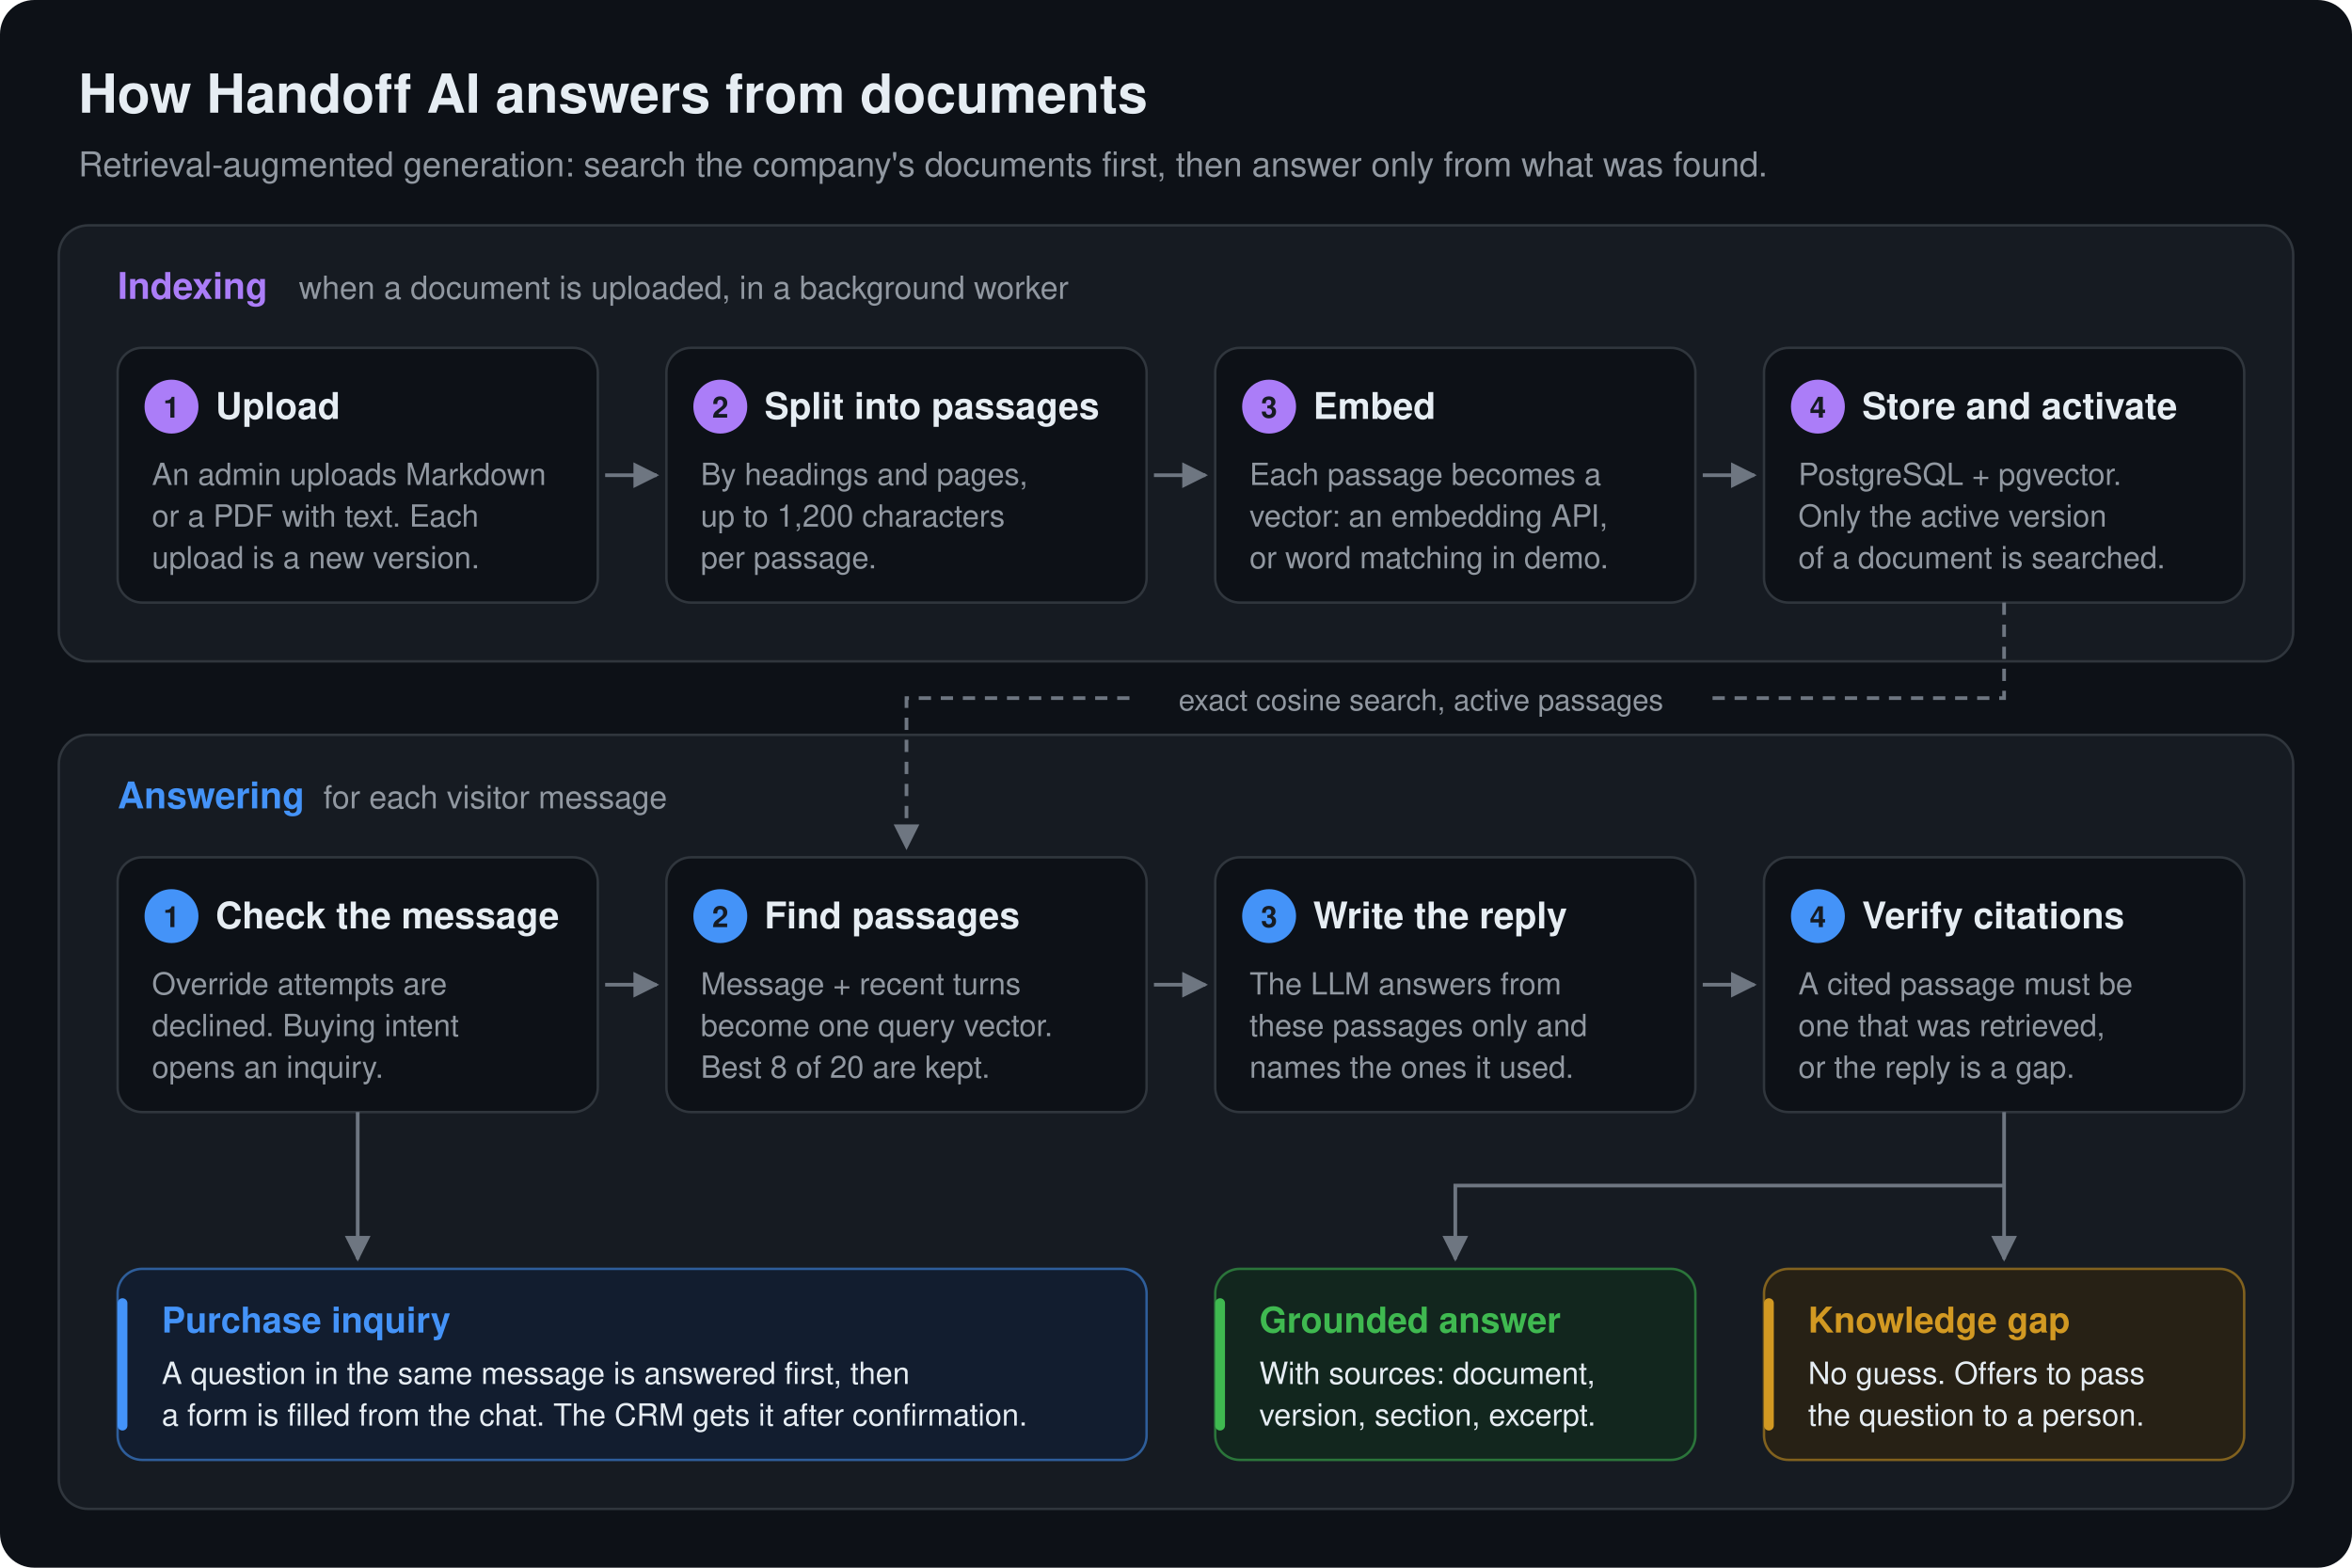
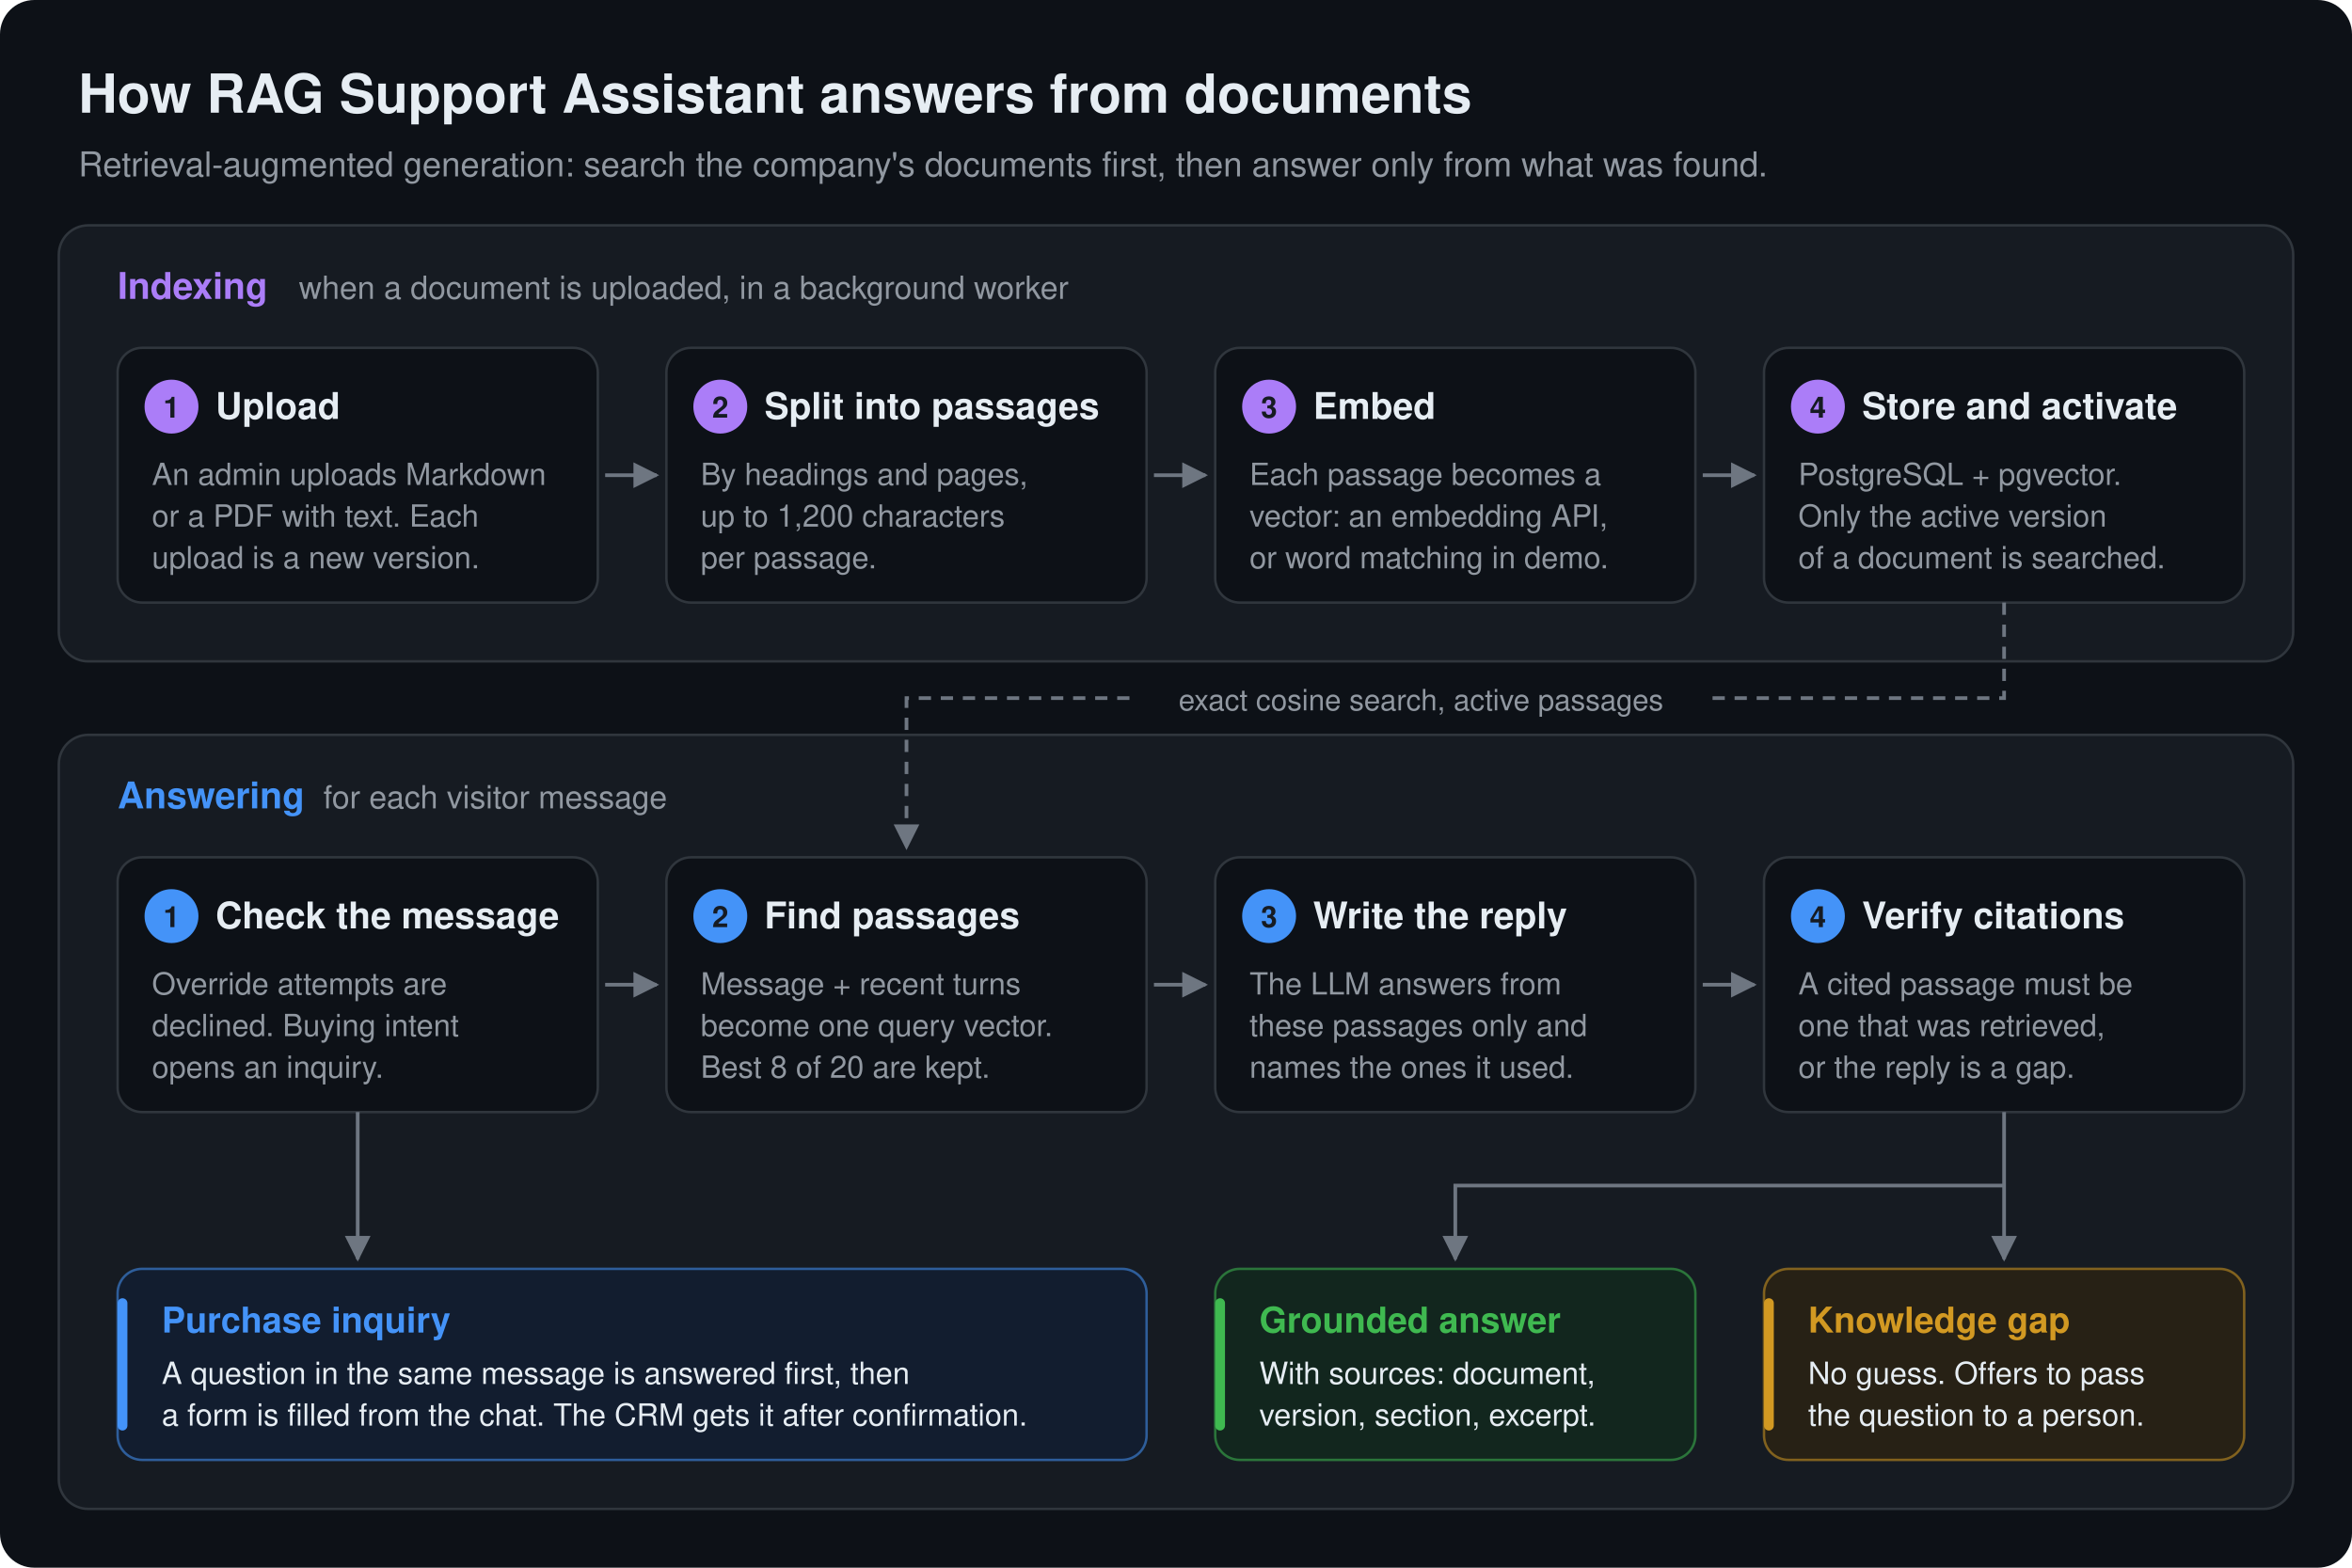
<svg xmlns="http://www.w3.org/2000/svg" width="960" height="640" viewBox="0 0 960 640" font-family="-apple-system, BlinkMacSystemFont, 'Segoe UI', Helvetica, Arial, sans-serif" role="img" aria-labelledby="title desc">
  <defs>
    <marker id="head" viewBox="0 0 10 10" refX="9" refY="5" markerWidth="7" markerHeight="7" orient="auto-start-reverse">
      <path d="M0 0 L10 5 L0 10 z" fill="#6E7681" />
    </marker>
  </defs>
  <rect width="960" height="640" rx="14" fill="#0D1117" />
-   <text x="32" y="46" font-size="22" font-weight="700" fill="#E6EDF3" text-anchor="start">How Handoff AI answers from documents</text>
+   <text x="32" y="46" font-size="22" font-weight="700" fill="#E6EDF3" text-anchor="start">How RAG Support Assistant answers from documents</text>
  <text x="32" y="72" font-size="14" font-weight="400" fill="#9198A1" text-anchor="start">Retrieval-augmented generation: search the company's documents first, then answer only from what was found.</text>
  <rect x="24" y="92" width="912" height="178" rx="12" fill="#161B22" stroke="#30363D" />
  <text x="48" y="122" font-size="15" font-weight="700" fill="#AB7DF8" text-anchor="start">Indexing</text>
  <text x="122" y="122" font-size="13" font-weight="400" fill="#9198A1" text-anchor="start">when a document is uploaded, in a background worker</text>
  <rect x="48" y="142" width="196" height="104" rx="10" fill="#0D1117" stroke="#30363D" />
  <circle cx="70" cy="166" r="11" fill="#AB7DF8" />
  <text x="70" y="170.5" font-size="12" font-weight="700" fill="#161B22" text-anchor="middle">1</text>
  <text x="88" y="171" font-size="15" font-weight="600" fill="#E6EDF3" text-anchor="start">Upload</text>
  <text x="62" y="198" font-size="12.5" font-weight="400" fill="#9198A1" text-anchor="start">An admin uploads Markdown</text>
  <text x="62" y="215" font-size="12.5" font-weight="400" fill="#9198A1" text-anchor="start">or a PDF with text. Each</text>
  <text x="62" y="232" font-size="12.5" font-weight="400" fill="#9198A1" text-anchor="start">upload is a new version.</text>
  <line x1="247" y1="194" x2="268" y2="194" stroke="#6E7681" stroke-width="1.5" marker-end="url(#head)" />
  <rect x="272" y="142" width="196" height="104" rx="10" fill="#0D1117" stroke="#30363D" />
  <circle cx="294" cy="166" r="11" fill="#AB7DF8" />
  <text x="294" y="170.5" font-size="12" font-weight="700" fill="#161B22" text-anchor="middle">2</text>
  <text x="312" y="171" font-size="15" font-weight="600" fill="#E6EDF3" text-anchor="start">Split into passages</text>
  <text x="286" y="198" font-size="12.5" font-weight="400" fill="#9198A1" text-anchor="start">By headings and pages,</text>
  <text x="286" y="215" font-size="12.5" font-weight="400" fill="#9198A1" text-anchor="start">up to 1,200 characters</text>
  <text x="286" y="232" font-size="12.5" font-weight="400" fill="#9198A1" text-anchor="start">per passage.</text>
  <line x1="471" y1="194" x2="492" y2="194" stroke="#6E7681" stroke-width="1.5" marker-end="url(#head)" />
  <rect x="496" y="142" width="196" height="104" rx="10" fill="#0D1117" stroke="#30363D" />
  <circle cx="518" cy="166" r="11" fill="#AB7DF8" />
  <text x="518" y="170.5" font-size="12" font-weight="700" fill="#161B22" text-anchor="middle">3</text>
  <text x="536" y="171" font-size="15" font-weight="600" fill="#E6EDF3" text-anchor="start">Embed</text>
  <text x="510" y="198" font-size="12.5" font-weight="400" fill="#9198A1" text-anchor="start">Each passage becomes a</text>
  <text x="510" y="215" font-size="12.5" font-weight="400" fill="#9198A1" text-anchor="start">vector: an embedding API,</text>
  <text x="510" y="232" font-size="12.5" font-weight="400" fill="#9198A1" text-anchor="start">or word matching in demo.</text>
  <line x1="695" y1="194" x2="716" y2="194" stroke="#6E7681" stroke-width="1.5" marker-end="url(#head)" />
  <rect x="720" y="142" width="196" height="104" rx="10" fill="#0D1117" stroke="#30363D" />
  <circle cx="742" cy="166" r="11" fill="#AB7DF8" />
  <text x="742" y="170.5" font-size="12" font-weight="700" fill="#161B22" text-anchor="middle">4</text>
  <text x="760" y="171" font-size="15" font-weight="600" fill="#E6EDF3" text-anchor="start">Store and activate</text>
  <text x="734" y="198" font-size="12.5" font-weight="400" fill="#9198A1" text-anchor="start">PostgreSQL + pgvector.</text>
  <text x="734" y="215" font-size="12.5" font-weight="400" fill="#9198A1" text-anchor="start">Only the active version</text>
  <text x="734" y="232" font-size="12.5" font-weight="400" fill="#9198A1" text-anchor="start">of a document is searched.</text>
  <rect x="24" y="300" width="912" height="316" rx="12" fill="#161B22" stroke="#30363D" />
  <text x="48" y="330" font-size="15" font-weight="700" fill="#4493F8" text-anchor="start">Answering</text>
  <text x="132" y="330" font-size="13" font-weight="400" fill="#9198A1" text-anchor="start">for each visitor message</text>
  <rect x="48" y="350" width="196" height="104" rx="10" fill="#0D1117" stroke="#30363D" />
  <circle cx="70" cy="374" r="11" fill="#4493F8" />
  <text x="70" y="378.5" font-size="12" font-weight="700" fill="#161B22" text-anchor="middle">1</text>
  <text x="88" y="379" font-size="15" font-weight="600" fill="#E6EDF3" text-anchor="start">Check the message</text>
  <text x="62" y="406" font-size="12.5" font-weight="400" fill="#9198A1" text-anchor="start">Override attempts are</text>
  <text x="62" y="423" font-size="12.5" font-weight="400" fill="#9198A1" text-anchor="start">declined. Buying intent</text>
  <text x="62" y="440" font-size="12.5" font-weight="400" fill="#9198A1" text-anchor="start">opens an inquiry.</text>
  <line x1="247" y1="402" x2="268" y2="402" stroke="#6E7681" stroke-width="1.5" marker-end="url(#head)" />
  <rect x="272" y="350" width="196" height="104" rx="10" fill="#0D1117" stroke="#30363D" />
  <circle cx="294" cy="374" r="11" fill="#4493F8" />
  <text x="294" y="378.5" font-size="12" font-weight="700" fill="#161B22" text-anchor="middle">2</text>
  <text x="312" y="379" font-size="15" font-weight="600" fill="#E6EDF3" text-anchor="start">Find passages</text>
  <text x="286" y="406" font-size="12.5" font-weight="400" fill="#9198A1" text-anchor="start">Message + recent turns</text>
  <text x="286" y="423" font-size="12.5" font-weight="400" fill="#9198A1" text-anchor="start">become one query vector.</text>
  <text x="286" y="440" font-size="12.5" font-weight="400" fill="#9198A1" text-anchor="start">Best 8 of 20 are kept.</text>
  <line x1="471" y1="402" x2="492" y2="402" stroke="#6E7681" stroke-width="1.5" marker-end="url(#head)" />
  <rect x="496" y="350" width="196" height="104" rx="10" fill="#0D1117" stroke="#30363D" />
  <circle cx="518" cy="374" r="11" fill="#4493F8" />
  <text x="518" y="378.5" font-size="12" font-weight="700" fill="#161B22" text-anchor="middle">3</text>
  <text x="536" y="379" font-size="15" font-weight="600" fill="#E6EDF3" text-anchor="start">Write the reply</text>
  <text x="510" y="406" font-size="12.5" font-weight="400" fill="#9198A1" text-anchor="start">The LLM answers from</text>
  <text x="510" y="423" font-size="12.5" font-weight="400" fill="#9198A1" text-anchor="start">these passages only and</text>
  <text x="510" y="440" font-size="12.5" font-weight="400" fill="#9198A1" text-anchor="start">names the ones it used.</text>
  <line x1="695" y1="402" x2="716" y2="402" stroke="#6E7681" stroke-width="1.5" marker-end="url(#head)" />
  <rect x="720" y="350" width="196" height="104" rx="10" fill="#0D1117" stroke="#30363D" />
  <circle cx="742" cy="374" r="11" fill="#4493F8" />
  <text x="742" y="378.5" font-size="12" font-weight="700" fill="#161B22" text-anchor="middle">4</text>
  <text x="760" y="379" font-size="15" font-weight="600" fill="#E6EDF3" text-anchor="start">Verify citations</text>
  <text x="734" y="406" font-size="12.5" font-weight="400" fill="#9198A1" text-anchor="start">A cited passage must be</text>
  <text x="734" y="423" font-size="12.5" font-weight="400" fill="#9198A1" text-anchor="start">one that was retrieved,</text>
  <text x="734" y="440" font-size="12.5" font-weight="400" fill="#9198A1" text-anchor="start">or the reply is a gap.</text>
  <path d="M818.0 246 V285 H370.0 V346" fill="none" stroke="#6E7681" stroke-width="1.5" stroke-dasharray="5 4" marker-end="url(#head)" />
  <rect x="462.0" y="276" width="236" height="20" rx="10" fill="#0D1117" />
  <text x="580.0" y="290" font-size="12" font-weight="400" fill="#9198A1" text-anchor="middle">exact cosine search, active passages</text>
  <line x1="818.0" y1="454" x2="818.0" y2="514" stroke="#6E7681" stroke-width="1.5" marker-end="url(#head)" />
  <path d="M818.0 484 H594.0 V514" fill="none" stroke="#6E7681" stroke-width="1.5" marker-end="url(#head)" />
  <line x1="146.0" y1="454" x2="146.0" y2="514" stroke="#6E7681" stroke-width="1.5" marker-end="url(#head)" />
  <rect x="496" y="518" width="196" height="78" rx="10" fill="#12261E" stroke="#3FB950" stroke-opacity="0.55" />
  <rect x="496" y="530" width="4" height="54" rx="2" fill="#3FB950" />
  <text x="514" y="544" font-size="14.5" font-weight="600" fill="#3FB950" text-anchor="start">Grounded answer</text>
  <text x="514" y="565" font-size="12.5" font-weight="400" fill="#E6EDF3" text-anchor="start">With sources: document,</text>
  <text x="514" y="582" font-size="12.5" font-weight="400" fill="#E6EDF3" text-anchor="start">version, section, excerpt.</text>
  <rect x="720" y="518" width="196" height="78" rx="10" fill="#272115" stroke="#D29922" stroke-opacity="0.55" />
  <rect x="720" y="530" width="4" height="54" rx="2" fill="#D29922" />
  <text x="738" y="544" font-size="14.5" font-weight="600" fill="#D29922" text-anchor="start">Knowledge gap</text>
  <text x="738" y="565" font-size="12.5" font-weight="400" fill="#E6EDF3" text-anchor="start">No guess. Offers to pass</text>
  <text x="738" y="582" font-size="12.5" font-weight="400" fill="#E6EDF3" text-anchor="start">the question to a person.</text>
  <rect x="48" y="518" width="420" height="78" rx="10" fill="#121D2F" stroke="#4493F8" stroke-opacity="0.55" />
  <rect x="48" y="530" width="4" height="54" rx="2" fill="#4493F8" />
  <text x="66" y="544" font-size="14.5" font-weight="600" fill="#4493F8" text-anchor="start">Purchase inquiry</text>
  <text x="66" y="565" font-size="12.5" font-weight="400" fill="#E6EDF3" text-anchor="start">A question in the same message is answered first, then</text>
  <text x="66" y="582" font-size="12.5" font-weight="400" fill="#E6EDF3" text-anchor="start">a form is filled from the chat. The CRM gets it after confirmation.</text>
</svg>
